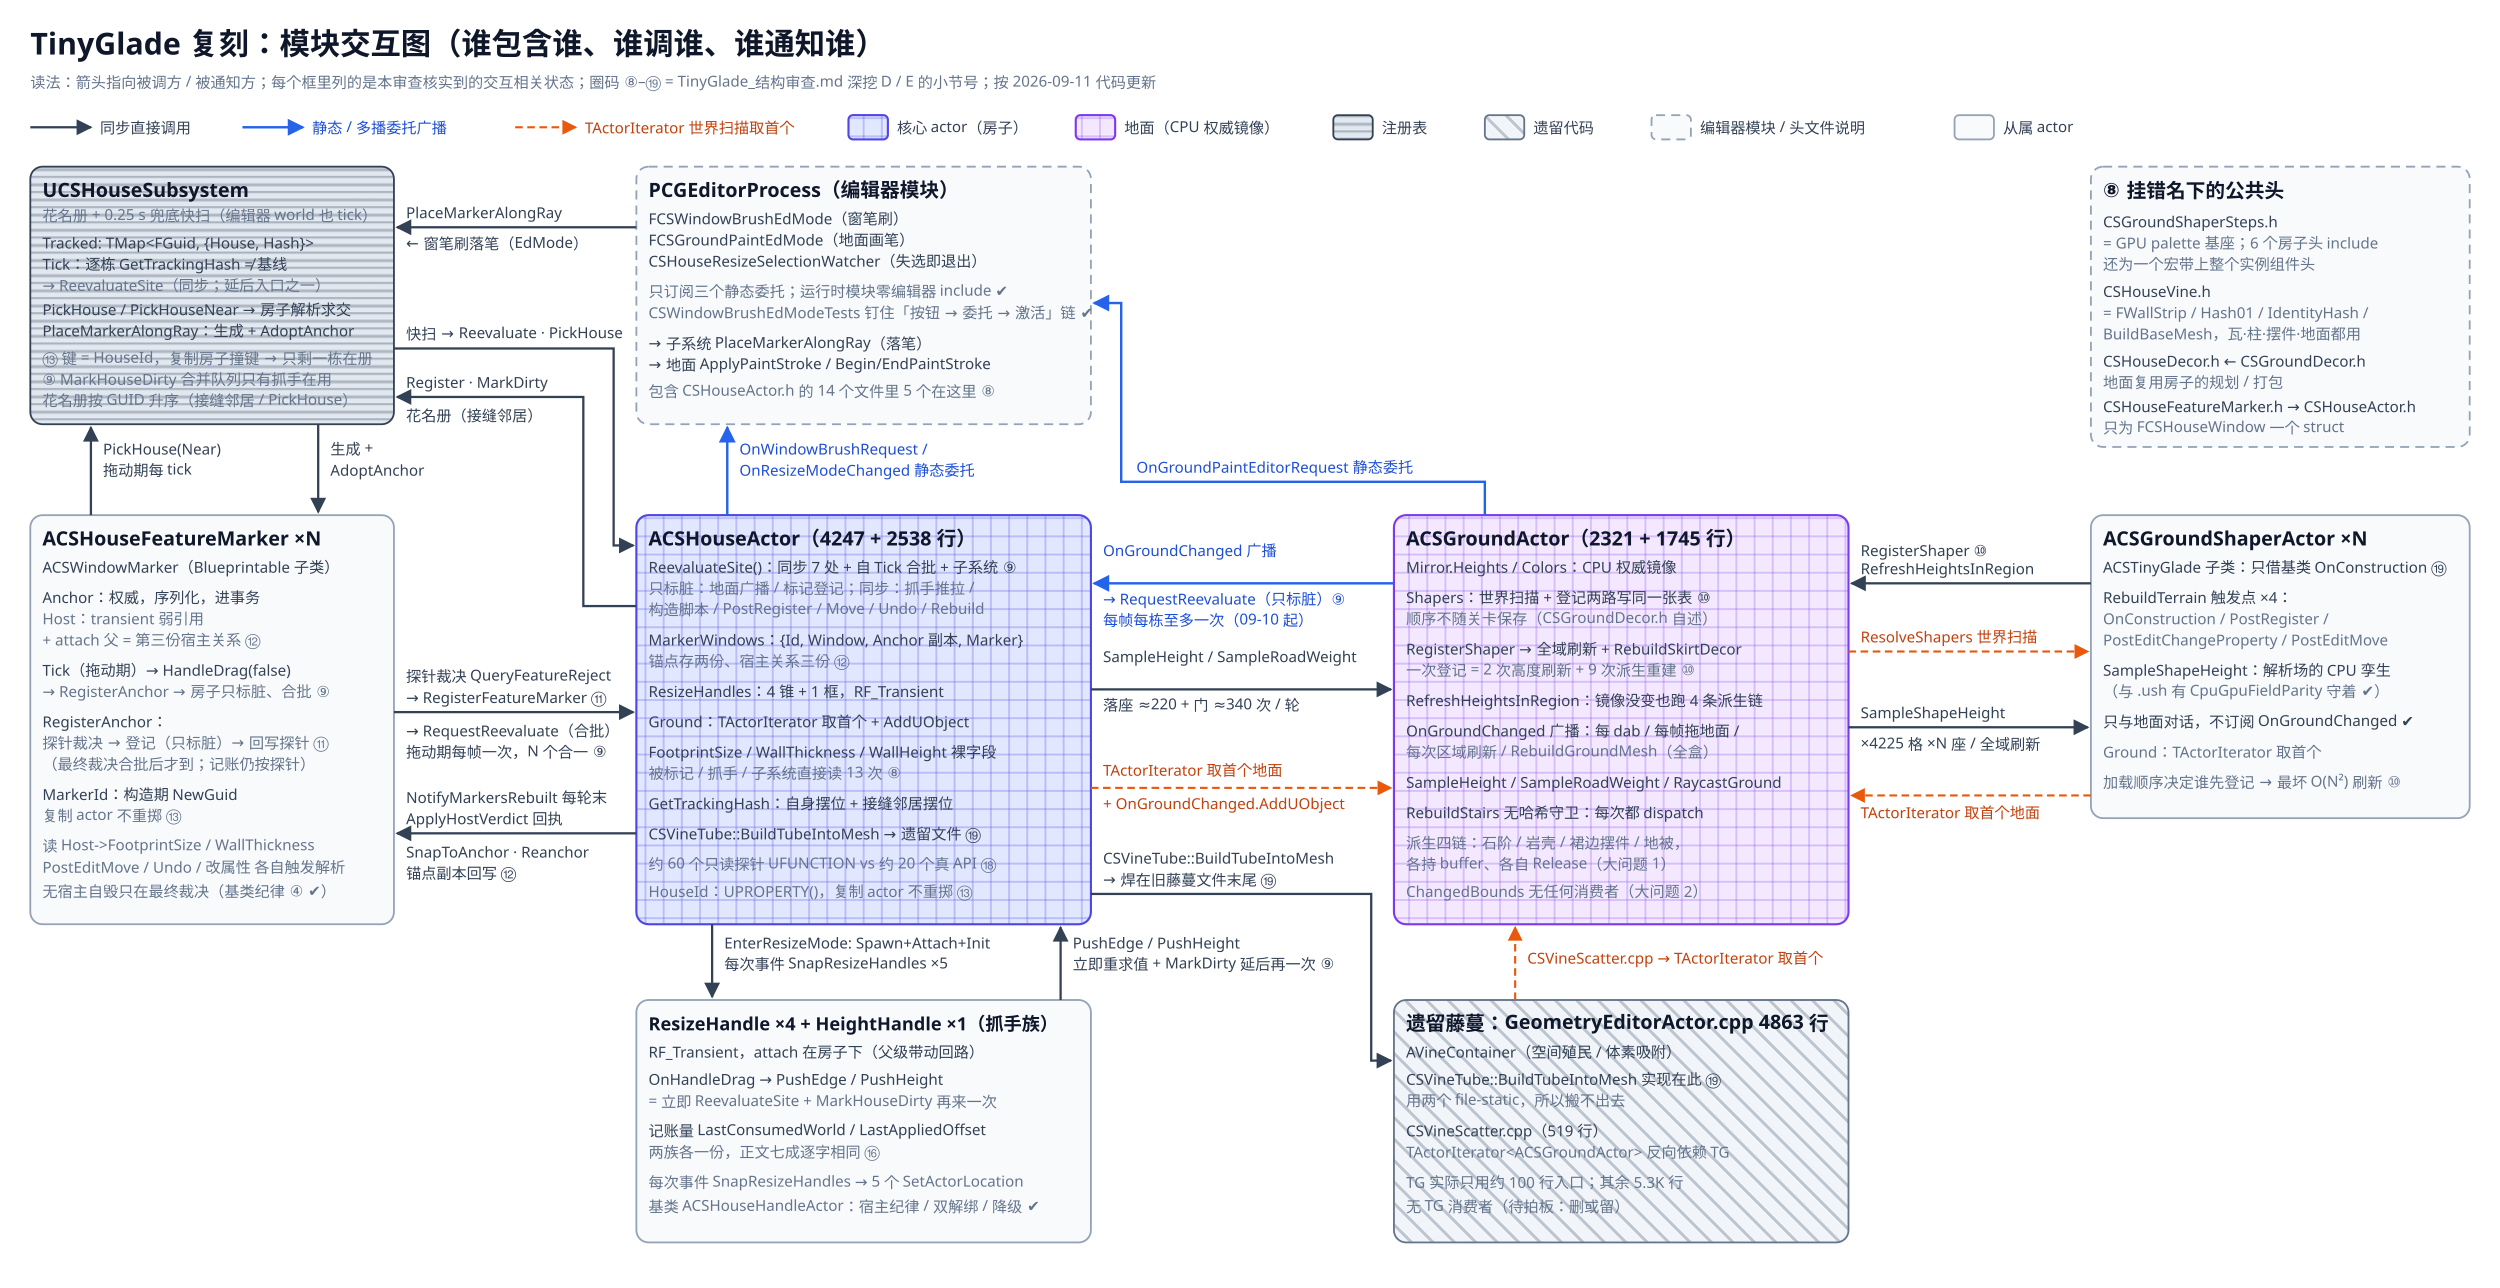
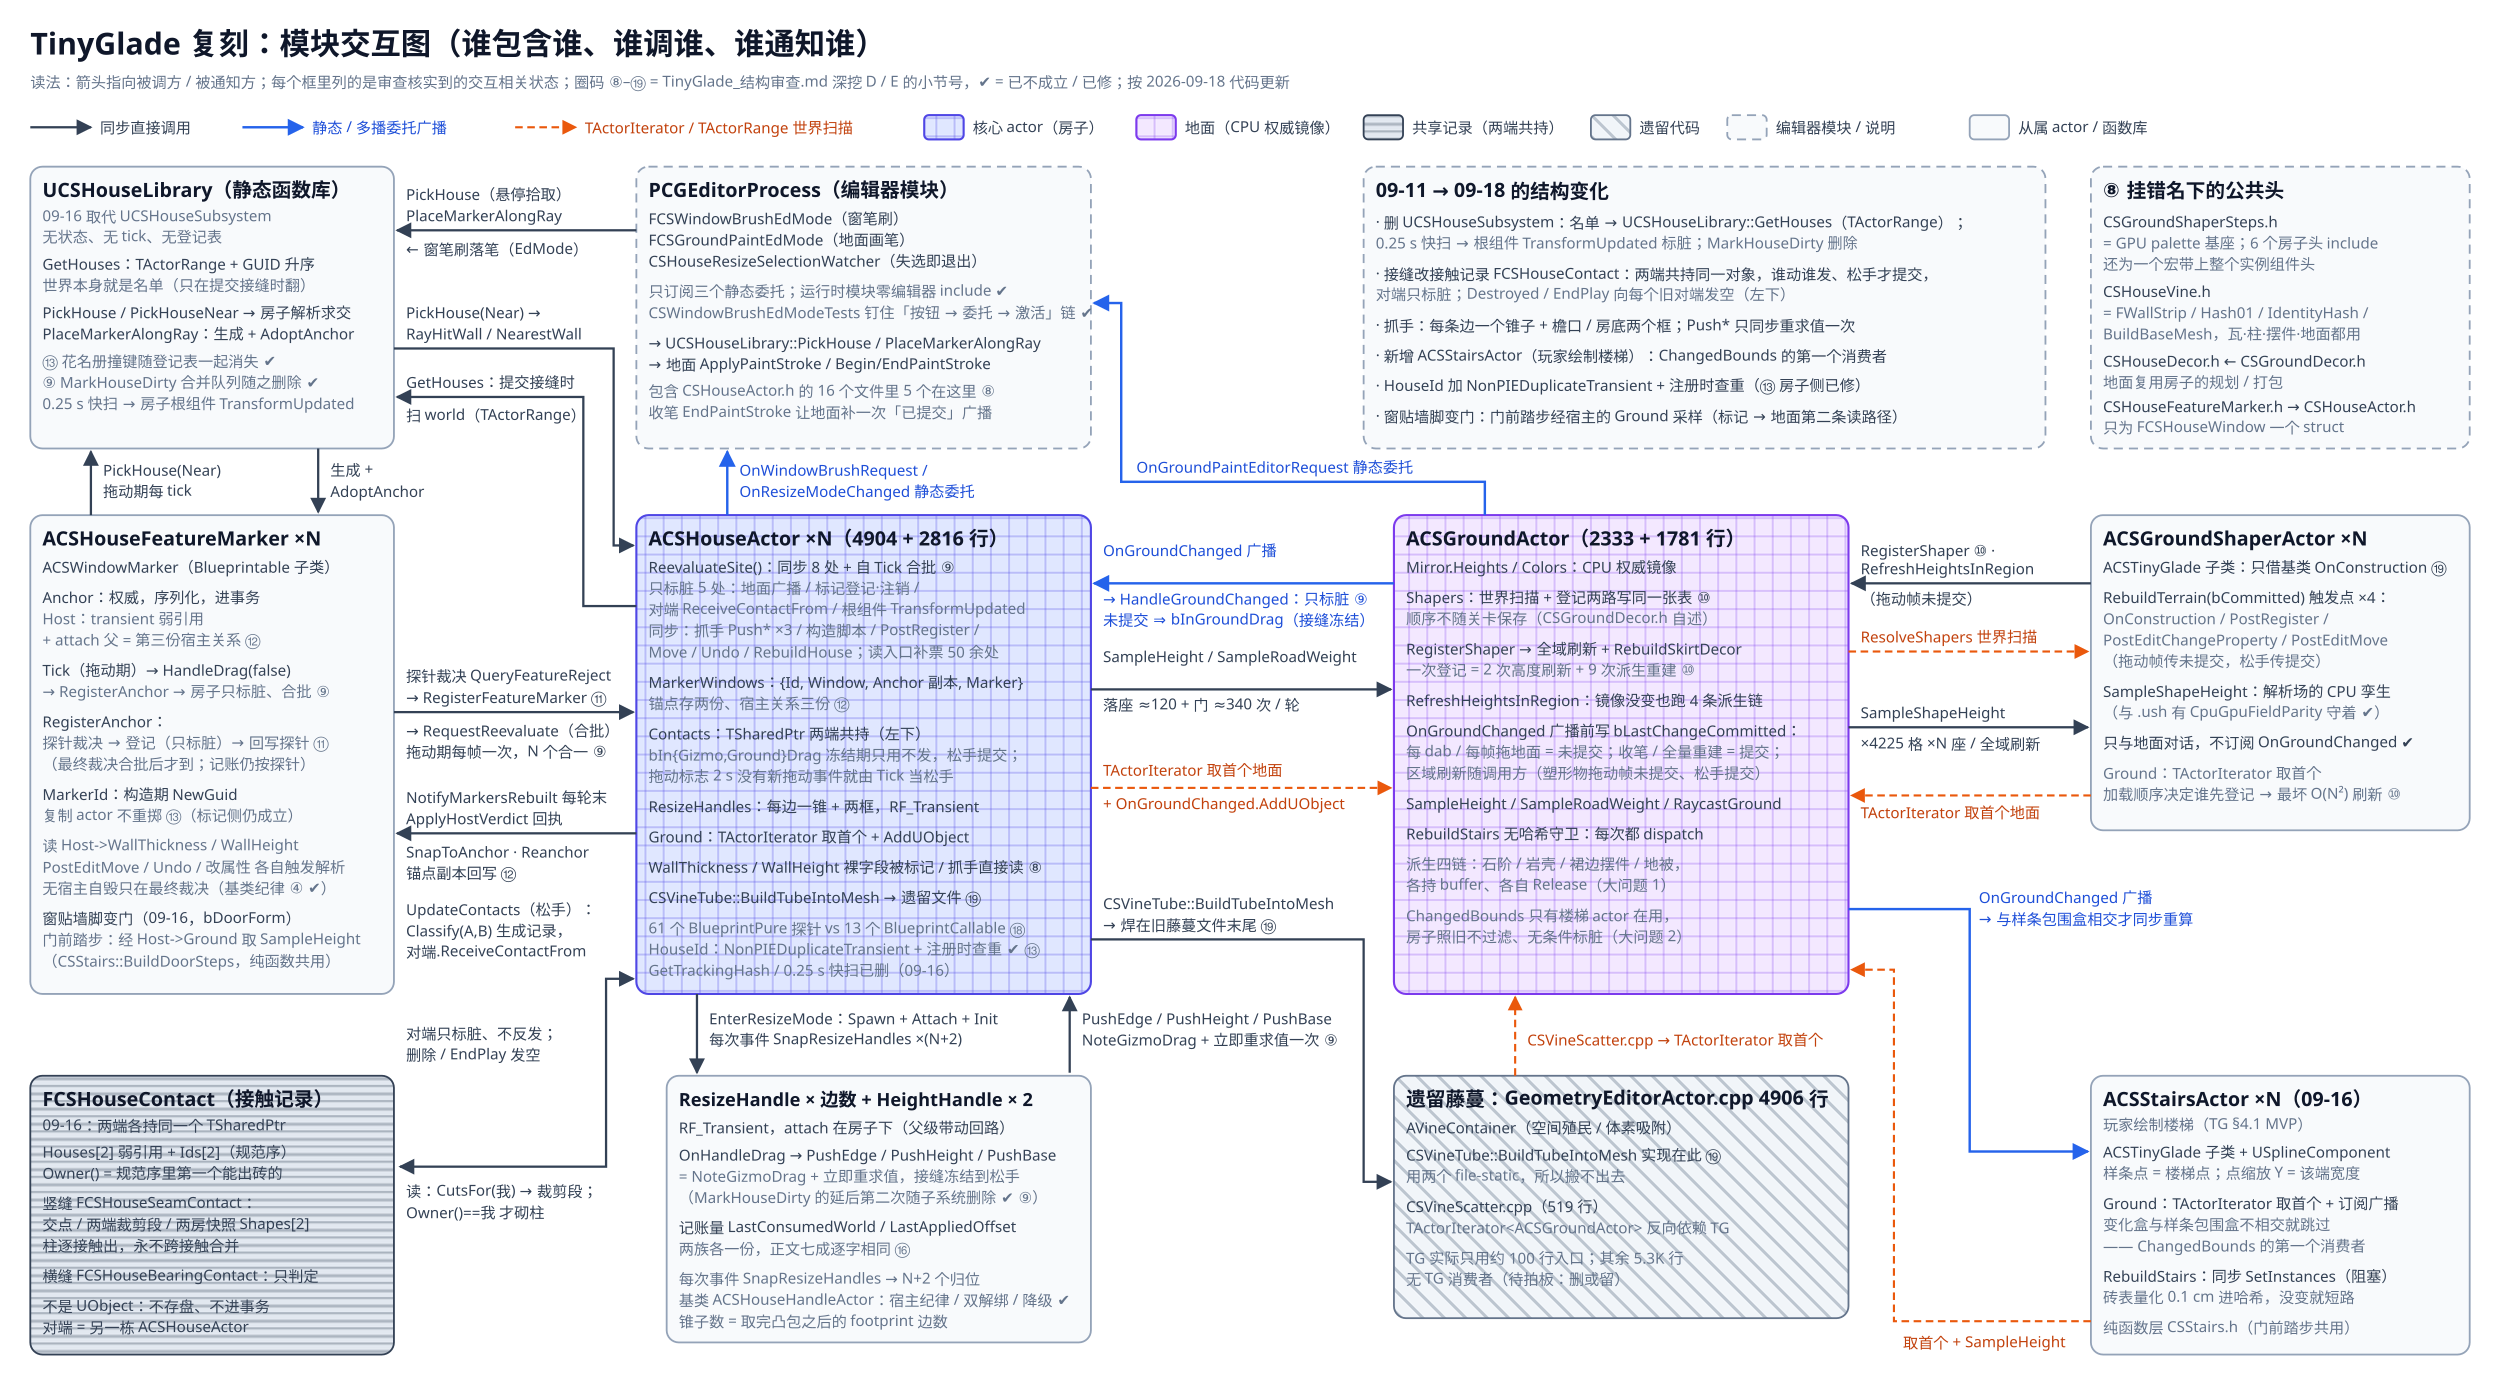
- <svg xmlns="http://www.w3.org/2000/svg" viewBox="0 0 1650 850" width="1650" height="850" font-family="Segoe UI, Microsoft YaHei, sans-serif">
+ <svg xmlns="http://www.w3.org/2000/svg" viewBox="0 0 1650 916" width="1650" height="916" font-family="Segoe UI, Microsoft YaHei, sans-serif">
  <defs>
    <pattern id="pickable-domain-cross-bg" patternUnits="userSpaceOnUse" width="12" height="12">
      <rect width="12" height="12" fill="#e0e7ff" />
      <path d="M0 6H12" stroke="#4f46e5" stroke-width="1" opacity="0.317" />
      <path d="M6 0V12" stroke="#4f46e5" stroke-width="1" opacity="0.317" />
    </pattern>
    <pattern id="csmesh-resident-cross-bg" patternUnits="userSpaceOnUse" width="12" height="12">
      <rect width="12" height="12" fill="#f3e8ff" />
      <path d="M0 6H12" stroke="#7c3aed" stroke-width="1" opacity="0.293" />
      <path d="M6 0V12" stroke="#7c3aed" stroke-width="1" opacity="0.293" />
    </pattern>
    <pattern id="buffer-owner-stripe-bg" patternUnits="userSpaceOnUse" width="10" height="10">
      <rect width="10" height="10" fill="#e2e8f0" />
      <rect y="1" width="10" height="2" fill="#334155" opacity="0.291" />
      <rect y="6" width="10" height="1.5" fill="#334155" opacity="0.291" />
    </pattern>
    <pattern id="legacy-hatch" patternUnits="userSpaceOnUse" width="10" height="10" patternTransform="rotate(45)">
      <rect width="10" height="10" fill="#f1f5f9" />
      <rect x="0" y="0" width="10" height="2" fill="#64748b" opacity="0.362" />
    </pattern>
    <marker id="arrow" viewBox="0 0 10 10" refX="9" refY="5" markerWidth="7" markerHeight="7" orient="auto-start-reverse">
      <path d="M0 0L10 5L0 10Z" fill="#334155" />
    </marker>
    <marker id="arrow-d" viewBox="0 0 10 10" refX="9" refY="5" markerWidth="7" markerHeight="7" orient="auto-start-reverse">
      <path d="M0 0L10 5L0 10Z" fill="#2563eb" />
    </marker>
    <marker id="arrow-s" viewBox="0 0 10 10" refX="9" refY="5" markerWidth="7" markerHeight="7" orient="auto-start-reverse">
      <path d="M0 0L10 5L0 10Z" fill="#ea580c" />
    </marker>
  </defs>
  <style>
    .box      { fill:#f8fafc; stroke:#94a3b8; stroke-width:1.2; }
    .ext      { fill:#f8fafc; stroke:#94a3b8; stroke-width:1.2; stroke-dasharray:6 4; }
    .core     { fill:url(#pickable-domain-cross-bg); stroke:#4f46e5; stroke-width:1.4; }
    .resident { fill:url(#csmesh-resident-cross-bg); stroke:#7c3aed; stroke-width:1.4; }
    .owner    { fill:url(#buffer-owner-stripe-bg); stroke:#334155; stroke-width:1.2; }
    .legacy-hatch { fill:url(#legacy-hatch); stroke:#64748b; stroke-width:1.2; }
    .t  { font-size:13px; font-weight:600; fill:#0f172a; }
    .t2 { font-size:12px; font-weight:600; fill:#0f172a; }
    .b  { font-size:10px; fill:#334155; }
    .m  { font-size:10px; fill:#64748b; }
    .n  { font-size:10px; fill:#334155; }
    .nd { font-size:10px; fill:#1d4ed8; }
    .ns { font-size:10px; fill:#c2410c; }
    .w  { stroke:#334155; stroke-width:1.5; fill:none; marker-end:url(#arrow); }
+     .wb { stroke:#334155; stroke-width:1.5; fill:none; marker-start:url(#arrow); marker-end:url(#arrow); }
    .d  { stroke:#2563eb; stroke-width:1.6; fill:none; marker-end:url(#arrow-d); }
    .s  { stroke:#ea580c; stroke-width:1.4; fill:none; stroke-dasharray:5 3; marker-end:url(#arrow-s); }
  </style>
  <text x="20" y="36" font-size="20" font-weight="700" fill="#0f172a">TinyGlade 复刻：模块交互图（谁包含谁、谁调谁、谁通知谁）</text>
-   <text x="20" y="58" class="m" font-size="12px">读法：箭头指向被调方 / 被通知方；每个框里列的是本审查核实到的交互相关状态；圈码 ⑧–⑲ = TinyGlade_结构审查.md 深挖 D / E 的小节号；按 2026-09-11 代码更新</text>
+   <text x="20" y="58" class="m" font-size="12px">读法：箭头指向被调方 / 被通知方；每个框里列的是审查核实到的交互相关状态；圈码 ⑧–⑲ = TinyGlade_结构审查.md 深挖 D / E 的小节号，✔ = 已不成立 / 已修；按 2026-09-18 代码更新</text>
  <line x1="20" y1="84" x2="60" y2="84" class="w" />
  <text x="66" y="88" class="n">同步直接调用</text>
  <line x1="160" y1="84" x2="200" y2="84" class="d" />
  <text x="206" y="88" class="nd">静态 / 多播委托广播</text>
  <line x1="340" y1="84" x2="380" y2="84" class="s" />
-   <text x="386" y="88" class="ns">TActorIterator 世界扫描取首个</text>
-   <rect x="560" y="76" width="26" height="16" rx="3" class="core" />
-   <text x="592" y="88" class="n">核心 actor（房子）</text>
-   <rect x="710" y="76" width="26" height="16" rx="3" class="resident" />
-   <text x="742" y="88" class="n">地面（CPU 权威镜像）</text>
-   <rect x="880" y="76" width="26" height="16" rx="3" class="owner" />
-   <text x="912" y="88" class="n">注册表</text>
-   <rect x="980" y="76" width="26" height="16" rx="3" class="legacy-hatch" />
-   <text x="1012" y="88" class="n">遗留代码</text>
-   <rect x="1090" y="76" width="26" height="16" rx="3" class="ext" />
-   <text x="1122" y="88" class="n">编辑器模块 / 头文件说明</text>
-   <rect x="1290" y="76" width="26" height="16" rx="3" class="box" />
-   <text x="1322" y="88" class="n">从属 actor</text>
-   <rect x="20" y="110" width="240" height="170" rx="8" class="owner" />
-   <text x="28" y="130" class="t">UCSHouseSubsystem</text>
-   <text x="28" y="146" class="m">花名册 + 0.25 s 兜底快扫（编辑器 world 也 tick）</text>
-   <text x="28" y="164" class="b">Tracked: TMap&lt;FGuid, {House, Hash}&gt;</text>
-   <text x="28" y="178" class="b">Tick：逐栋 GetTrackingHash ≠ 基线</text>
-   <text x="28" y="192" class="m">→ ReevaluateSite（同步；延后入口之一）</text>
-   <text x="28" y="208" class="b">PickHouse / PickHouseNear → 房子解析求交</text>
-   <text x="28" y="222" class="b">PlaceMarkerAlongRay：生成 + AdoptAnchor</text>
-   <text x="28" y="240" class="m">⑬ 键 = HouseId，复制房子撞键 → 只剩一栋在册</text>
-   <text x="28" y="254" class="m">⑨ MarkHouseDirty 合并队列只有抓手在用</text>
-   <text x="28" y="268" class="m">花名册按 GUID 升序（接缝邻居 / PickHouse）</text>
-   <rect x="420" y="110" width="300" height="170" rx="8" class="ext" />
+   <text x="386" y="88" class="ns">TActorIterator / TActorRange 世界扫描</text>
+   <rect x="610" y="76" width="26" height="16" rx="3" class="core" />
+   <text x="642" y="88" class="n">核心 actor（房子）</text>
+   <rect x="750" y="76" width="26" height="16" rx="3" class="resident" />
+   <text x="782" y="88" class="n">地面（CPU 权威镜像）</text>
+   <rect x="900" y="76" width="26" height="16" rx="3" class="owner" />
+   <text x="932" y="88" class="n">共享记录（两端共持）</text>
+   <rect x="1050" y="76" width="26" height="16" rx="3" class="legacy-hatch" />
+   <text x="1082" y="88" class="n">遗留代码</text>
+   <rect x="1140" y="76" width="26" height="16" rx="3" class="ext" />
+   <text x="1172" y="88" class="n">编辑器模块 / 说明</text>
+   <rect x="1300" y="76" width="26" height="16" rx="3" class="box" />
+   <text x="1332" y="88" class="n">从属 actor / 函数库</text>
+   <rect x="20" y="110" width="240" height="186" rx="8" class="box" />
+   <text x="28" y="130" class="t">UCSHouseLibrary（静态函数库）</text>
+   <text x="28" y="146" class="m">09-16 取代 UCSHouseSubsystem</text>
+   <text x="28" y="160" class="m">无状态、无 tick、无登记表</text>
+   <text x="28" y="178" class="b">GetHouses：TActorRange + GUID 升序</text>
+   <text x="28" y="192" class="m">世界本身就是名单（只在提交接缝时翻）</text>
+   <text x="28" y="210" class="b">PickHouse / PickHouseNear → 房子解析求交</text>
+   <text x="28" y="224" class="b">PlaceMarkerAlongRay：生成 + AdoptAnchor</text>
+   <text x="28" y="242" class="m">⑬ 花名册撞键随登记表一起消失 ✔</text>
+   <text x="28" y="256" class="m">⑨ MarkHouseDirty 合并队列随之删除 ✔</text>
+   <text x="28" y="270" class="m">0.25 s 快扫 → 房子根组件 TransformUpdated</text>
+   <rect x="420" y="110" width="300" height="186" rx="8" class="ext" />
  <text x="428" y="130" class="t">PCGEditorProcess（编辑器模块）</text>
  <text x="428" y="148" class="b">FCSWindowBrushEdMode（窗笔刷）</text>
  <text x="428" y="162" class="b">FCSGroundPaintEdMode（地面画笔）</text>
  <text x="428" y="176" class="b">CSHouseResizeSelectionWatcher（失选即退出）</text>
  <text x="428" y="196" class="m">只订阅三个静态委托；运行时模块零编辑器 include ✔</text>
  <text x="428" y="210" class="m">CSWindowBrushEdModeTests 钉住「按钮 → 委托 → 激活」链 ✔</text>
-   <text x="428" y="230" class="b">→ 子系统 PlaceMarkerAlongRay（落笔）</text>
+   <text x="428" y="230" class="b">→ UCSHouseLibrary::PickHouse / PlaceMarkerAlongRay</text>
  <text x="428" y="244" class="b">→ 地面 ApplyPaintStroke / Begin/EndPaintStroke</text>
-   <text x="428" y="262" class="m">包含 CSHouseActor.h 的 14 个文件里 5 个在这里 ⑧</text>
-   <rect x="1380" y="110" width="250" height="185" rx="8" class="ext" />
+   <text x="428" y="262" class="m">包含 CSHouseActor.h 的 16 个文件里 5 个在这里 ⑧</text>
+   <text x="428" y="276" class="m">收笔 EndPaintStroke 让地面补一次「已提交」广播</text>
+   <rect x="900" y="110" width="450" height="186" rx="8" class="ext" />
+   <text x="908" y="130" class="t">09-11 → 09-18 的结构变化</text>
+   <text x="908" y="150" class="b">· 删 UCSHouseSubsystem：名单 → UCSHouseLibrary::GetHouses（TActorRange）；</text>
+   <text x="908" y="164" class="m">　0.25 s 快扫 → 根组件 TransformUpdated 标脏；MarkHouseDirty 删除</text>
+   <text x="908" y="184" class="b">· 接缝改接触记录 FCSHouseContact：两端共持同一对象，谁动谁发、松手才提交，</text>
+   <text x="908" y="198" class="m">　对端只标脏；Destroyed / EndPlay 向每个旧对端发空（左下）</text>
+   <text x="908" y="218" class="b">· 抓手：每条边一个锥子 + 檐口 / 房底两个框；Push* 只同步重求值一次</text>
+   <text x="908" y="238" class="b">· 新增 ACSStairsActor（玩家绘制楼梯）：ChangedBounds 的第一个消费者</text>
+   <text x="908" y="258" class="b">· HouseId 加 NonPIEDuplicateTransient + 注册时查重（⑬ 房子侧已修）</text>
+   <text x="908" y="278" class="b">· 窗贴墙脚变门：门前踏步经宿主的 Ground 采样（标记 → 地面第二条读路径）</text>
+   <rect x="1380" y="110" width="250" height="186" rx="8" class="ext" />
  <text x="1388" y="130" class="t">⑧ 挂错名下的公共头</text>
  <text x="1388" y="150" class="b">CSGroundShaperSteps.h</text>
  <text x="1388" y="164" class="m">= GPU palette 基座；6 个房子头 include</text>
  <text x="1388" y="178" class="m">还为一个宏带上整个实例组件头</text>
  <text x="1388" y="196" class="b">CSHouseVine.h</text>
  <text x="1388" y="210" class="m">= FWallStrip / Hash01 / IdentityHash /</text>
  <text x="1388" y="224" class="m">BuildBaseMesh，瓦·柱·摆件·地面都用</text>
  <text x="1388" y="242" class="b">CSHouseDecor.h ← CSGroundDecor.h</text>
  <text x="1388" y="256" class="m">地面复用房子的规划 / 打包</text>
  <text x="1388" y="272" class="b">CSHouseFeatureMarker.h → CSHouseActor.h</text>
  <text x="1388" y="286" class="m">只为 FCSHouseWindow 一个 struct</text>
-   <rect x="20" y="340" width="240" height="270" rx="8" class="box" />
+   <rect x="20" y="340" width="240" height="316" rx="8" class="box" />
  <text x="28" y="360" class="t">ACSHouseFeatureMarker ×N</text>
  <text x="28" y="378" class="b">ACSWindowMarker（Blueprintable 子类）</text>
  <text x="28" y="398" class="b">Anchor：权威，序列化，进事务</text>
  <text x="28" y="412" class="m">Host：transient 弱引用</text>
  <text x="28" y="426" class="m">+ attach 父 = 第三份宿主关系 ⑫</text>
  <text x="28" y="446" class="b">Tick（拖动期）→ HandleDrag(false)</text>
  <text x="28" y="460" class="m">→ RegisterAnchor → 房子只标脏、合批 ⑨</text>
  <text x="28" y="480" class="b">RegisterAnchor：</text>
  <text x="28" y="494" class="m">探针裁决 → 登记（只标脏）→ 回写探针 ⑪</text>
  <text x="28" y="508" class="m">（最终裁决合批后才到；记账仍按探针）</text>
  <text x="28" y="528" class="b">MarkerId：构造期 NewGuid</text>
-   <text x="28" y="542" class="m">复制 actor 不重掷 ⑬</text>
-   <text x="28" y="562" class="m">读 Host-&gt;FootprintSize / WallThickness</text>
+   <text x="28" y="542" class="m">复制 actor 不重掷 ⑬（标记侧仍成立）</text>
+   <text x="28" y="562" class="m">读 Host-&gt;WallThickness / WallHeight</text>
  <text x="28" y="576" class="m">PostEditMove / Undo / 改属性 各自触发解析</text>
-   <text x="28" y="592" class="m">无宿主自毁只在最终裁决（基类纪律 ④ ✔）</text>
-   <rect x="420" y="340" width="300" height="270" rx="8" class="core" />
-   <text x="428" y="360" class="t">ACSHouseActor（4247 + 2538 行）</text>
-   <text x="428" y="378" class="b">ReevaluateSite()：同步 7 处 + 自 Tick 合批 + 子系统 ⑨</text>
-   <text x="428" y="392" class="m">只标脏：地面广播 / 标记登记；同步：抓手推拉 /</text>
-   <text x="428" y="406" class="m">构造脚本 / PostRegister / Move / Undo / Rebuild</text>
-   <text x="428" y="426" class="b">MarkerWindows：{Id, Window, Anchor 副本, Marker}</text>
-   <text x="428" y="440" class="m">锚点存两份、宿主关系三份 ⑫</text>
-   <text x="428" y="460" class="b">ResizeHandles：4 锥 + 1 框，RF_Transient</text>
-   <text x="428" y="480" class="b">Ground：TActorIterator 取首个 + AddUObject</text>
-   <text x="428" y="500" class="b">FootprintSize / WallThickness / WallHeight 裸字段</text>
-   <text x="428" y="514" class="m">被标记 / 抓手 / 子系统直接读 13 次 ⑧</text>
-   <text x="428" y="534" class="b">GetTrackingHash：自身摆位 + 接缝邻居摆位</text>
-   <text x="428" y="554" class="b">CSVineTube::BuildTubeIntoMesh → 遗留文件 ⑲</text>
-   <text x="428" y="574" class="m">约 60 个只读探针 UFUNCTION vs 约 20 个真 API ⑱</text>
-   <text x="428" y="592" class="m">HouseId：UPROPERTY()，复制 actor 不重掷 ⑬</text>
-   <rect x="920" y="340" width="300" height="270" rx="8" class="resident" />
-   <text x="928" y="360" class="t">ACSGroundActor（2321 + 1745 行）</text>
+   <text x="28" y="590" class="m">无宿主自毁只在最终裁决（基类纪律 ④ ✔）</text>
+   <text x="28" y="610" class="b">窗贴墙脚变门（09-16，bDoorForm）</text>
+   <text x="28" y="624" class="m">门前踏步：经 Host-&gt;Ground 取 SampleHeight</text>
+   <text x="28" y="638" class="m">（CSStairs::BuildDoorSteps，纯函数共用）</text>
+   <rect x="420" y="340" width="300" height="316" rx="8" class="core" />
+   <text x="428" y="360" class="t">ACSHouseActor ×N（4904 + 2816 行）</text>
+   <text x="428" y="378" class="b">ReevaluateSite()：同步 8 处 + 自 Tick 合批 ⑨</text>
+   <text x="428" y="392" class="m">只标脏 5 处：地面广播 / 标记登记·注销 /</text>
+   <text x="428" y="406" class="m">对端 ReceiveContactFrom / 根组件 TransformUpdated</text>
+   <text x="428" y="420" class="m">同步：抓手 Push* ×3 / 构造脚本 / PostRegister /</text>
+   <text x="428" y="434" class="m">Move / Undo / RebuildHouse；读入口补票 50 余处</text>
+   <text x="428" y="454" class="b">MarkerWindows：{Id, Window, Anchor 副本, Marker}</text>
+   <text x="428" y="468" class="m">锚点存两份、宿主关系三份 ⑫</text>
+   <text x="428" y="488" class="b">Contacts：TSharedPtr 两端共持（左下）</text>
+   <text x="428" y="502" class="m">bIn{Gizmo,Ground}Drag 冻结期只用不发，松手提交；</text>
+   <text x="428" y="516" class="m">拖动标志 2 s 没有新拖动事件就由 Tick 当松手</text>
+   <text x="428" y="536" class="b">ResizeHandles：每边一锥 + 两框，RF_Transient</text>
+   <text x="428" y="556" class="b">Ground：TActorIterator 取首个 + AddUObject</text>
+   <text x="428" y="576" class="b">WallThickness / WallHeight 裸字段被标记 / 抓手直接读 ⑧</text>
+   <text x="428" y="596" class="b">CSVineTube::BuildTubeIntoMesh → 遗留文件 ⑲</text>
+   <text x="428" y="616" class="m">61 个 BlueprintPure 探针 vs 13 个 BlueprintCallable ⑱</text>
+   <text x="428" y="630" class="m">HouseId：NonPIEDuplicateTransient + 注册时查重 ✔ ⑬</text>
+   <text x="428" y="644" class="m">GetTrackingHash / 0.25 s 快扫已删（09-16）</text>
+   <rect x="920" y="340" width="300" height="316" rx="8" class="resident" />
+   <text x="928" y="360" class="t">ACSGroundActor（2333 + 1781 行）</text>
  <text x="928" y="378" class="b">Mirror.Heights / Colors：CPU 权威镜像</text>
  <text x="928" y="398" class="b">Shapers：世界扫描 + 登记两路写同一张表 ⑩</text>
  <text x="928" y="412" class="m">顺序不随关卡保存（CSGroundDecor.h 自述）</text>
  <text x="928" y="432" class="b">RegisterShaper → 全域刷新 + RebuildSkirtDecor</text>
  <text x="928" y="446" class="m">一次登记 = 2 次高度刷新 + 9 次派生重建 ⑩</text>
  <text x="928" y="466" class="b">RefreshHeightsInRegion：镜像没变也跑 4 条派生链</text>
-   <text x="928" y="486" class="b">OnGroundChanged 广播：每 dab / 每帧拖地面 /</text>
-   <text x="928" y="500" class="m">每次区域刷新 / RebuildGroundMesh（全盒）</text>
-   <text x="928" y="520" class="b">SampleHeight / SampleRoadWeight / RaycastGround</text>
-   <text x="928" y="540" class="b">RebuildStairs 无哈希守卫：每次都 dispatch</text>
-   <text x="928" y="560" class="m">派生四链：石阶 / 岩壳 / 裙边摆件 / 地被，</text>
-   <text x="928" y="574" class="m">各持 buffer、各自 Release（大问题 1）</text>
-   <text x="928" y="592" class="m">ChangedBounds 无任何消费者（大问题 2）</text>
-   <rect x="1380" y="340" width="250" height="200" rx="8" class="box" />
+   <text x="928" y="486" class="b">OnGroundChanged 广播前写 bLastChangeCommitted：</text>
+   <text x="928" y="500" class="m">每 dab / 每帧拖地面 = 未提交；收笔 / 全量重建 = 提交；</text>
+   <text x="928" y="514" class="m">区域刷新随调用方（塑形物拖动帧未提交、松手提交）</text>
+   <text x="928" y="534" class="b">SampleHeight / SampleRoadWeight / RaycastGround</text>
+   <text x="928" y="554" class="b">RebuildStairs 无哈希守卫：每次都 dispatch</text>
+   <text x="928" y="574" class="m">派生四链：石阶 / 岩壳 / 裙边摆件 / 地被，</text>
+   <text x="928" y="588" class="m">各持 buffer、各自 Release（大问题 1）</text>
+   <text x="928" y="608" class="m">ChangedBounds 只有楼梯 actor 在用，</text>
+   <text x="928" y="622" class="m">房子照旧不过滤、无条件标脏（大问题 2）</text>
+   <rect x="1380" y="340" width="250" height="208" rx="8" class="box" />
  <text x="1388" y="360" class="t">ACSGroundShaperActor ×N</text>
  <text x="1388" y="378" class="b">ACSTinyGlade 子类：只借基类 OnConstruction ⑲</text>
-   <text x="1388" y="398" class="b">RebuildTerrain 触发点 ×4：</text>
+   <text x="1388" y="398" class="b">RebuildTerrain(bCommitted) 触发点 ×4：</text>
  <text x="1388" y="412" class="m">OnConstruction / PostRegister /</text>
  <text x="1388" y="426" class="m">PostEditChangeProperty / PostEditMove</text>
-   <text x="1388" y="446" class="b">SampleShapeHeight：解析场的 CPU 孪生</text>
-   <text x="1388" y="460" class="m">（与 .ush 有 CpuGpuFieldParity 守着 ✔）</text>
-   <text x="1388" y="480" class="b">只与地面对话，不订阅 OnGroundChanged ✔</text>
-   <text x="1388" y="500" class="m">Ground：TActorIterator 取首个</text>
-   <text x="1388" y="520" class="m">加载顺序决定谁先登记 → 最坏 O(N²) 刷新 ⑩</text>
-   <rect x="420" y="660" width="300" height="160" rx="8" class="box" />
-   <text x="428" y="680" class="t2">ResizeHandle ×4 + HeightHandle ×1（抓手族）</text>
-   <text x="428" y="698" class="b">RF_Transient，attach 在房子下（父级带动回路）</text>
-   <text x="428" y="716" class="b">OnHandleDrag → PushEdge / PushHeight</text>
-   <text x="428" y="730" class="m">= 立即 ReevaluateSite + MarkHouseDirty 再来一次</text>
-   <text x="428" y="750" class="b">记账量 LastConsumedWorld / LastAppliedOffset</text>
-   <text x="428" y="764" class="m">两族各一份，正文七成逐字相同 ⑯</text>
-   <text x="428" y="784" class="m">每次事件 SnapResizeHandles → 5 个 SetActorLocation</text>
-   <text x="428" y="800" class="m">基类 ACSHouseHandleActor：宿主纪律 / 双解绑 / 降级 ✔</text>
-   <rect x="920" y="660" width="300" height="160" rx="8" class="legacy-hatch" />
-   <text x="928" y="680" class="t">遗留藤蔓：GeometryEditorActor.cpp 4863 行</text>
-   <text x="928" y="698" class="b">AVineContainer（空间殖民 / 体素吸附）</text>
-   <text x="928" y="716" class="b">CSVineTube::BuildTubeIntoMesh 实现在此 ⑲</text>
-   <text x="928" y="730" class="m">用两个 file-static，所以搬不出去</text>
-   <text x="928" y="750" class="b">CSVineScatter.cpp（519 行）</text>
-   <text x="928" y="764" class="m">TActorIterator&lt;ACSGroundActor&gt; 反向依赖 TG</text>
-   <text x="928" y="784" class="m">TG 实际只用约 100 行入口；其余 5.3K 行</text>
-   <text x="928" y="800" class="m">无 TG 消费者（待拍板：删或留）</text>
-   <path d="M420 150 H262" class="w" />
-   <text x="268" y="144" class="n">PlaceMarkerAlongRay</text>
-   <text x="268" y="164" class="n">← 窗笔刷落笔（EdMode）</text>
-   <path d="M480 340 V282" class="d" />
-   <text x="488" y="300" class="nd">OnWindowBrushRequest /</text>
-   <text x="488" y="314" class="nd">OnResizeModeChanged 静态委托</text>
+   <text x="1388" y="440" class="m">（拖动帧传未提交，松手传提交）</text>
+   <text x="1388" y="460" class="b">SampleShapeHeight：解析场的 CPU 孪生</text>
+   <text x="1388" y="474" class="m">（与 .ush 有 CpuGpuFieldParity 守着 ✔）</text>
+   <text x="1388" y="494" class="b">只与地面对话，不订阅 OnGroundChanged ✔</text>
+   <text x="1388" y="514" class="m">Ground：TActorIterator 取首个</text>
+   <text x="1388" y="528" class="m">加载顺序决定谁先登记 → 最坏 O(N²) 刷新 ⑩</text>
+   <rect x="20" y="710" width="240" height="184" rx="8" class="owner" />
+   <text x="28" y="730" class="t">FCSHouseContact（接触记录）</text>
+   <text x="28" y="746" class="b">09-16：两端各持同一个 TSharedPtr</text>
+   <text x="28" y="764" class="b">Houses[2] 弱引用 + Ids[2]（规范序）</text>
+   <text x="28" y="778" class="b">Owner() = 规范序里第一个能出砖的</text>
+   <text x="28" y="798" class="b">竖缝 FCSHouseSeamContact：</text>
+   <text x="28" y="812" class="b">交点 / 两端裁剪段 / 两房快照 Shapes[2]</text>
+   <text x="28" y="826" class="b">柱逐接触出，永不跨接触合并</text>
+   <text x="28" y="846" class="b">横缝 FCSHouseBearingContact：只判定</text>
+   <text x="28" y="866" class="b">不是 UObject：不存盘、不进事务</text>
+   <text x="28" y="880" class="b">对端 = 另一栋 ACSHouseActor</text>
+   <rect x="440" y="710" width="280" height="176" rx="8" class="box" />
+   <text x="448" y="730" class="t2">ResizeHandle × 边数 + HeightHandle × 2</text>
+   <text x="448" y="748" class="b">RF_Transient，attach 在房子下（父级带动回路）</text>
+   <text x="448" y="766" class="b">OnHandleDrag → PushEdge / PushHeight / PushBase</text>
+   <text x="448" y="780" class="m">= NoteGizmoDrag + 立即重求值，接缝冻结到松手</text>
+   <text x="448" y="794" class="m">（MarkHouseDirty 的延后第二次随子系统删除 ✔ ⑨）</text>
+   <text x="448" y="814" class="b">记账量 LastConsumedWorld / LastAppliedOffset</text>
+   <text x="448" y="828" class="m">两族各一份，正文七成逐字相同 ⑯</text>
+   <text x="448" y="848" class="m">每次事件 SnapResizeHandles → N+2 个归位</text>
+   <text x="448" y="862" class="m">基类 ACSHouseHandleActor：宿主纪律 / 双解绑 / 降级 ✔</text>
+   <text x="448" y="876" class="m">锥子数 = 取完凸包之后的 footprint 边数</text>
+   <rect x="920" y="710" width="300" height="160" rx="8" class="legacy-hatch" />
+   <text x="928" y="730" class="t">遗留藤蔓：GeometryEditorActor.cpp 4906 行</text>
+   <text x="928" y="748" class="b">AVineContainer（空间殖民 / 体素吸附）</text>
+   <text x="928" y="766" class="b">CSVineTube::BuildTubeIntoMesh 实现在此 ⑲</text>
+   <text x="928" y="780" class="m">用两个 file-static，所以搬不出去</text>
+   <text x="928" y="800" class="b">CSVineScatter.cpp（519 行）</text>
+   <text x="928" y="814" class="m">TActorIterator&lt;ACSGroundActor&gt; 反向依赖 TG</text>
+   <text x="928" y="834" class="m">TG 实际只用约 100 行入口；其余 5.3K 行</text>
+   <text x="928" y="848" class="m">无 TG 消费者（待拍板：删或留）</text>
+   <rect x="1380" y="710" width="250" height="184" rx="8" class="box" />
+   <text x="1388" y="730" class="t">ACSStairsActor ×N（09-16）</text>
+   <text x="1388" y="746" class="m">玩家绘制楼梯（TG §4.1 MVP）</text>
+   <text x="1388" y="764" class="b">ACSTinyGlade 子类 + USplineComponent</text>
+   <text x="1388" y="778" class="m">样条点 = 楼梯点；点缩放 Y = 该端宽度</text>
+   <text x="1388" y="798" class="b">Ground：TActorIterator 取首个 + 订阅广播</text>
+   <text x="1388" y="812" class="m">变化盒与样条包围盒不相交就跳过</text>
+   <text x="1388" y="826" class="m">—— ChangedBounds 的第一个消费者</text>
+   <text x="1388" y="846" class="b">RebuildStairs：同步 SetInstances（阻塞）</text>
+   <text x="1388" y="860" class="m">砖表量化 0.1 cm 进哈希，没变就短路</text>
+   <text x="1388" y="880" class="m">纯函数层 CSStairs.h（门前踏步共用）</text>
+   <path d="M420 152 H262" class="w" />
+   <text x="268" y="132" class="n">PickHouse（悬停拾取）</text>
+   <text x="268" y="146" class="n">PlaceMarkerAlongRay</text>
+   <text x="268" y="168" class="n">← 窗笔刷落笔（EdMode）</text>
+   <path d="M480 340 V298" class="d" />
+   <text x="488" y="314" class="nd">OnWindowBrushRequest /</text>
+   <text x="488" y="328" class="nd">OnResizeModeChanged 静态委托</text>
  <path d="M980 340 V318 H740 V200 H722" class="d" />
  <text x="750" y="312" class="nd">OnGroundPaintEditorRequest 静态委托</text>
  <path d="M260 230 H405 V360 H418" class="w" />
-   <text x="268" y="224" class="n">快扫 → Reevaluate · PickHouse</text>
+   <text x="268" y="210" class="n">PickHouse(Near) →</text>
+   <text x="268" y="224" class="n">RayHitWall / NearestWall</text>
  <path d="M420 400 H385 V262 H262" class="w" />
-   <text x="268" y="256" class="n">Register · MarkDirty</text>
-   <text x="268" y="278" class="n">花名册（接缝邻居）</text>
-   <path d="M60 340 V282" class="w" />
-   <text x="68" y="300" class="n">PickHouse(Near)</text>
-   <text x="68" y="314" class="n">拖动期每 tick</text>
-   <path d="M210 280 V338" class="w" />
-   <text x="218" y="300" class="n">生成 +</text>
-   <text x="218" y="314" class="n">AdoptAnchor</text>
+   <text x="268" y="256" class="n">GetHouses：提交接缝时</text>
+   <text x="268" y="278" class="n">扫 world（TActorRange）</text>
+   <path d="M60 340 V298" class="w" />
+   <text x="68" y="314" class="n">PickHouse(Near)</text>
+   <text x="68" y="328" class="n">拖动期每 tick</text>
+   <path d="M210 296 V338" class="w" />
+   <text x="218" y="314" class="n">生成 +</text>
+   <text x="218" y="328" class="n">AdoptAnchor</text>
  <path d="M260 470 H418" class="w" />
  <text x="268" y="450" class="n">探针裁决 QueryFeatureReject</text>
  <text x="268" y="464" class="n">→ RegisterFeatureMarker ⑪</text>
  <text x="268" y="486" class="n">→ RequestReevaluate（合批）</text>
  <text x="268" y="500" class="n">拖动期每帧一次，N 个合一 ⑨</text>
  <path d="M420 550 H262" class="w" />
  <text x="268" y="530" class="n">NotifyMarkersRebuilt 每轮末</text>
  <text x="268" y="544" class="n">ApplyHostVerdict 回执</text>
  <text x="268" y="566" class="n">SnapToAnchor · Reanchor</text>
  <text x="268" y="580" class="n">锚点副本回写 ⑫</text>
+   <path d="M418 646 H400 V770 H264" class="wb" />
+   <text x="268" y="604" class="n">UpdateContacts（松手）：</text>
+   <text x="268" y="618" class="n">Classify(A,B) 生成记录，</text>
+   <text x="268" y="632" class="n">对端.ReceiveContactFrom</text>
+   <text x="268" y="686" class="n">对端只标脏、不反发；</text>
+   <text x="268" y="700" class="n">删除 / EndPlay 发空</text>
+   <text x="268" y="790" class="n">读：CutsFor(我) → 裁剪段；</text>
+   <text x="268" y="804" class="n">Owner()==我 才砌柱</text>
  <path d="M920 385 H722" class="d" />
  <text x="728" y="367" class="nd">OnGroundChanged 广播</text>
-   <text x="728" y="399" class="nd">→ RequestReevaluate（只标脏）⑨</text>
-   <text x="728" y="413" class="nd">每帧每栋至多一次（09-10 起）</text>
+   <text x="728" y="399" class="nd">→ HandleGroundChanged：只标脏 ⑨</text>
+   <text x="728" y="413" class="nd">未提交 ⇒ bInGroundDrag（接缝冻结）</text>
  <path d="M720 455 H918" class="w" />
  <text x="728" y="437" class="n">SampleHeight / SampleRoadWeight</text>
-   <text x="728" y="469" class="n">落座 ≈220 + 门 ≈340 次 / 轮</text>
+   <text x="728" y="469" class="n">落座 ≈120 + 门 ≈340 次 / 轮</text>
  <path d="M720 520 H918" class="s" />
  <text x="728" y="512" class="ns">TActorIterator 取首个地面</text>
  <text x="728" y="534" class="ns">+ OnGroundChanged.AddUObject</text>
  <path d="M1380 385 H1222" class="w" />
-   <text x="1228" y="367" class="n">RegisterShaper ⑩</text>
+   <text x="1228" y="367" class="n">RegisterShaper ⑩ ·</text>
  <text x="1228" y="379" class="n">RefreshHeightsInRegion</text>
+   <text x="1228" y="399" class="n">（拖动帧未提交）</text>
  <path d="M1220 430 H1378" class="s" />
  <text x="1228" y="424" class="ns">ResolveShapers 世界扫描</text>
  <path d="M1220 480 H1378" class="w" />
  <text x="1228" y="474" class="n">SampleShapeHeight</text>
  <text x="1228" y="494" class="n">×4225 格 ×N 座 / 全域刷新</text>
  <path d="M1380 525 H1222" class="s" />
  <text x="1228" y="540" class="ns">TActorIterator 取首个地面</text>
-   <path d="M470 610 V658" class="w" />
-   <text x="478" y="626" class="n">EnterResizeMode: Spawn+Attach+Init</text>
-   <text x="478" y="640" class="n">每次事件 SnapResizeHandles ×5</text>
-   <path d="M700 660 V612" class="w" />
-   <text x="708" y="626" class="n">PushEdge / PushHeight</text>
-   <text x="708" y="640" class="n">立即重求值 + MarkDirty 延后再一次 ⑨</text>
-   <path d="M720 590 H905 V700 H918" class="w" />
-   <text x="728" y="570" class="n">CSVineTube::BuildTubeIntoMesh</text>
-   <text x="728" y="584" class="n">→ 焊在旧藤蔓文件末尾 ⑲</text>
-   <path d="M1000 660 V612" class="s" />
-   <text x="1008" y="636" class="ns">CSVineScatter.cpp → TActorIterator 取首个</text>
+   <path d="M1220 600 H1300 V760 H1378" class="d" />
+   <text x="1306" y="596" class="nd">OnGroundChanged 广播</text>
+   <text x="1306" y="610" class="nd">→ 与样条包围盒相交才同步重算</text>
+   <path d="M1380 872 H1250 V640 H1222" class="s" />
+   <text x="1256" y="890" class="ns">取首个 + SampleHeight</text>
+   <path d="M460 656 V708" class="w" />
+   <text x="468" y="676" class="n">EnterResizeMode：Spawn + Attach + Init</text>
+   <text x="468" y="690" class="n">每次事件 SnapResizeHandles ×(N+2)</text>
+   <path d="M706 708 V658" class="w" />
+   <text x="714" y="676" class="n">PushEdge / PushHeight / PushBase</text>
+   <text x="714" y="690" class="n">NoteGizmoDrag + 立即重求值一次 ⑨</text>
+   <path d="M720 620 H900 V780 H918" class="w" />
+   <text x="728" y="600" class="n">CSVineTube::BuildTubeIntoMesh</text>
+   <text x="728" y="614" class="n">→ 焊在旧藤蔓文件末尾 ⑲</text>
+   <path d="M1000 710 V658" class="s" />
+   <text x="1008" y="690" class="ns">CSVineScatter.cpp → TActorIterator 取首个</text>
</svg>
